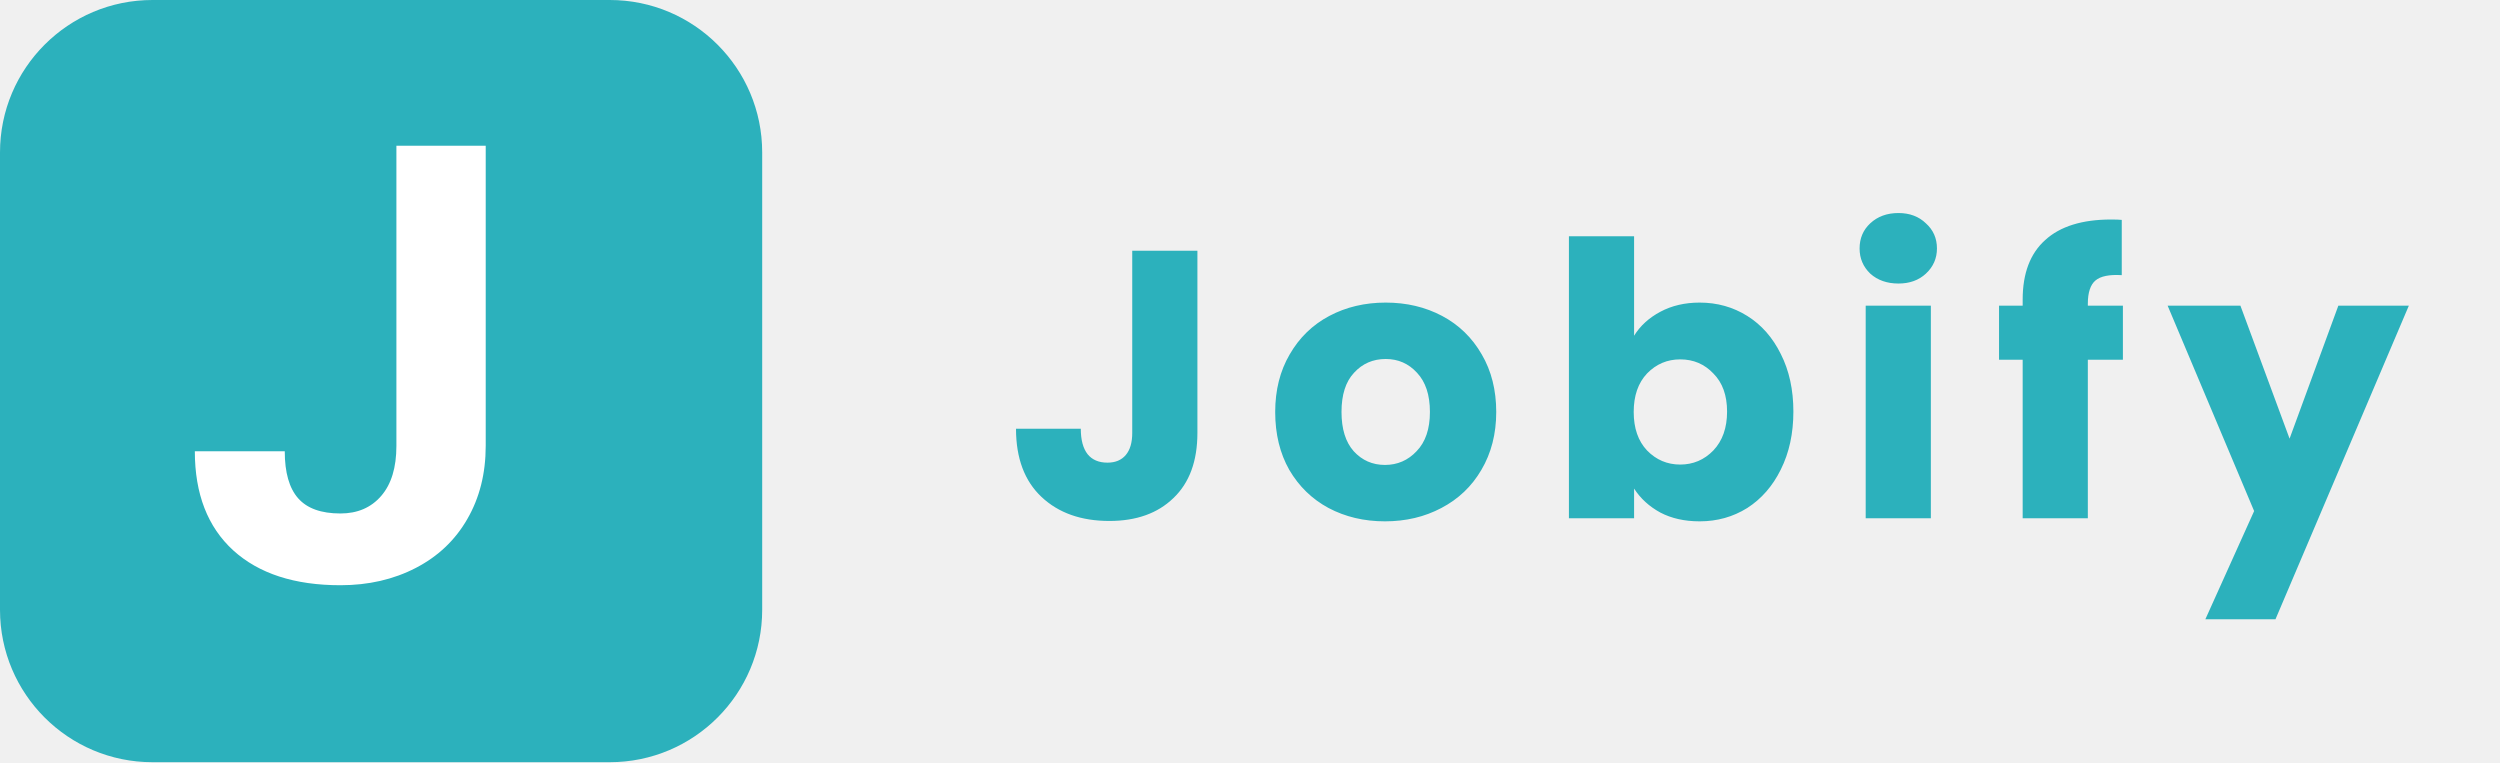
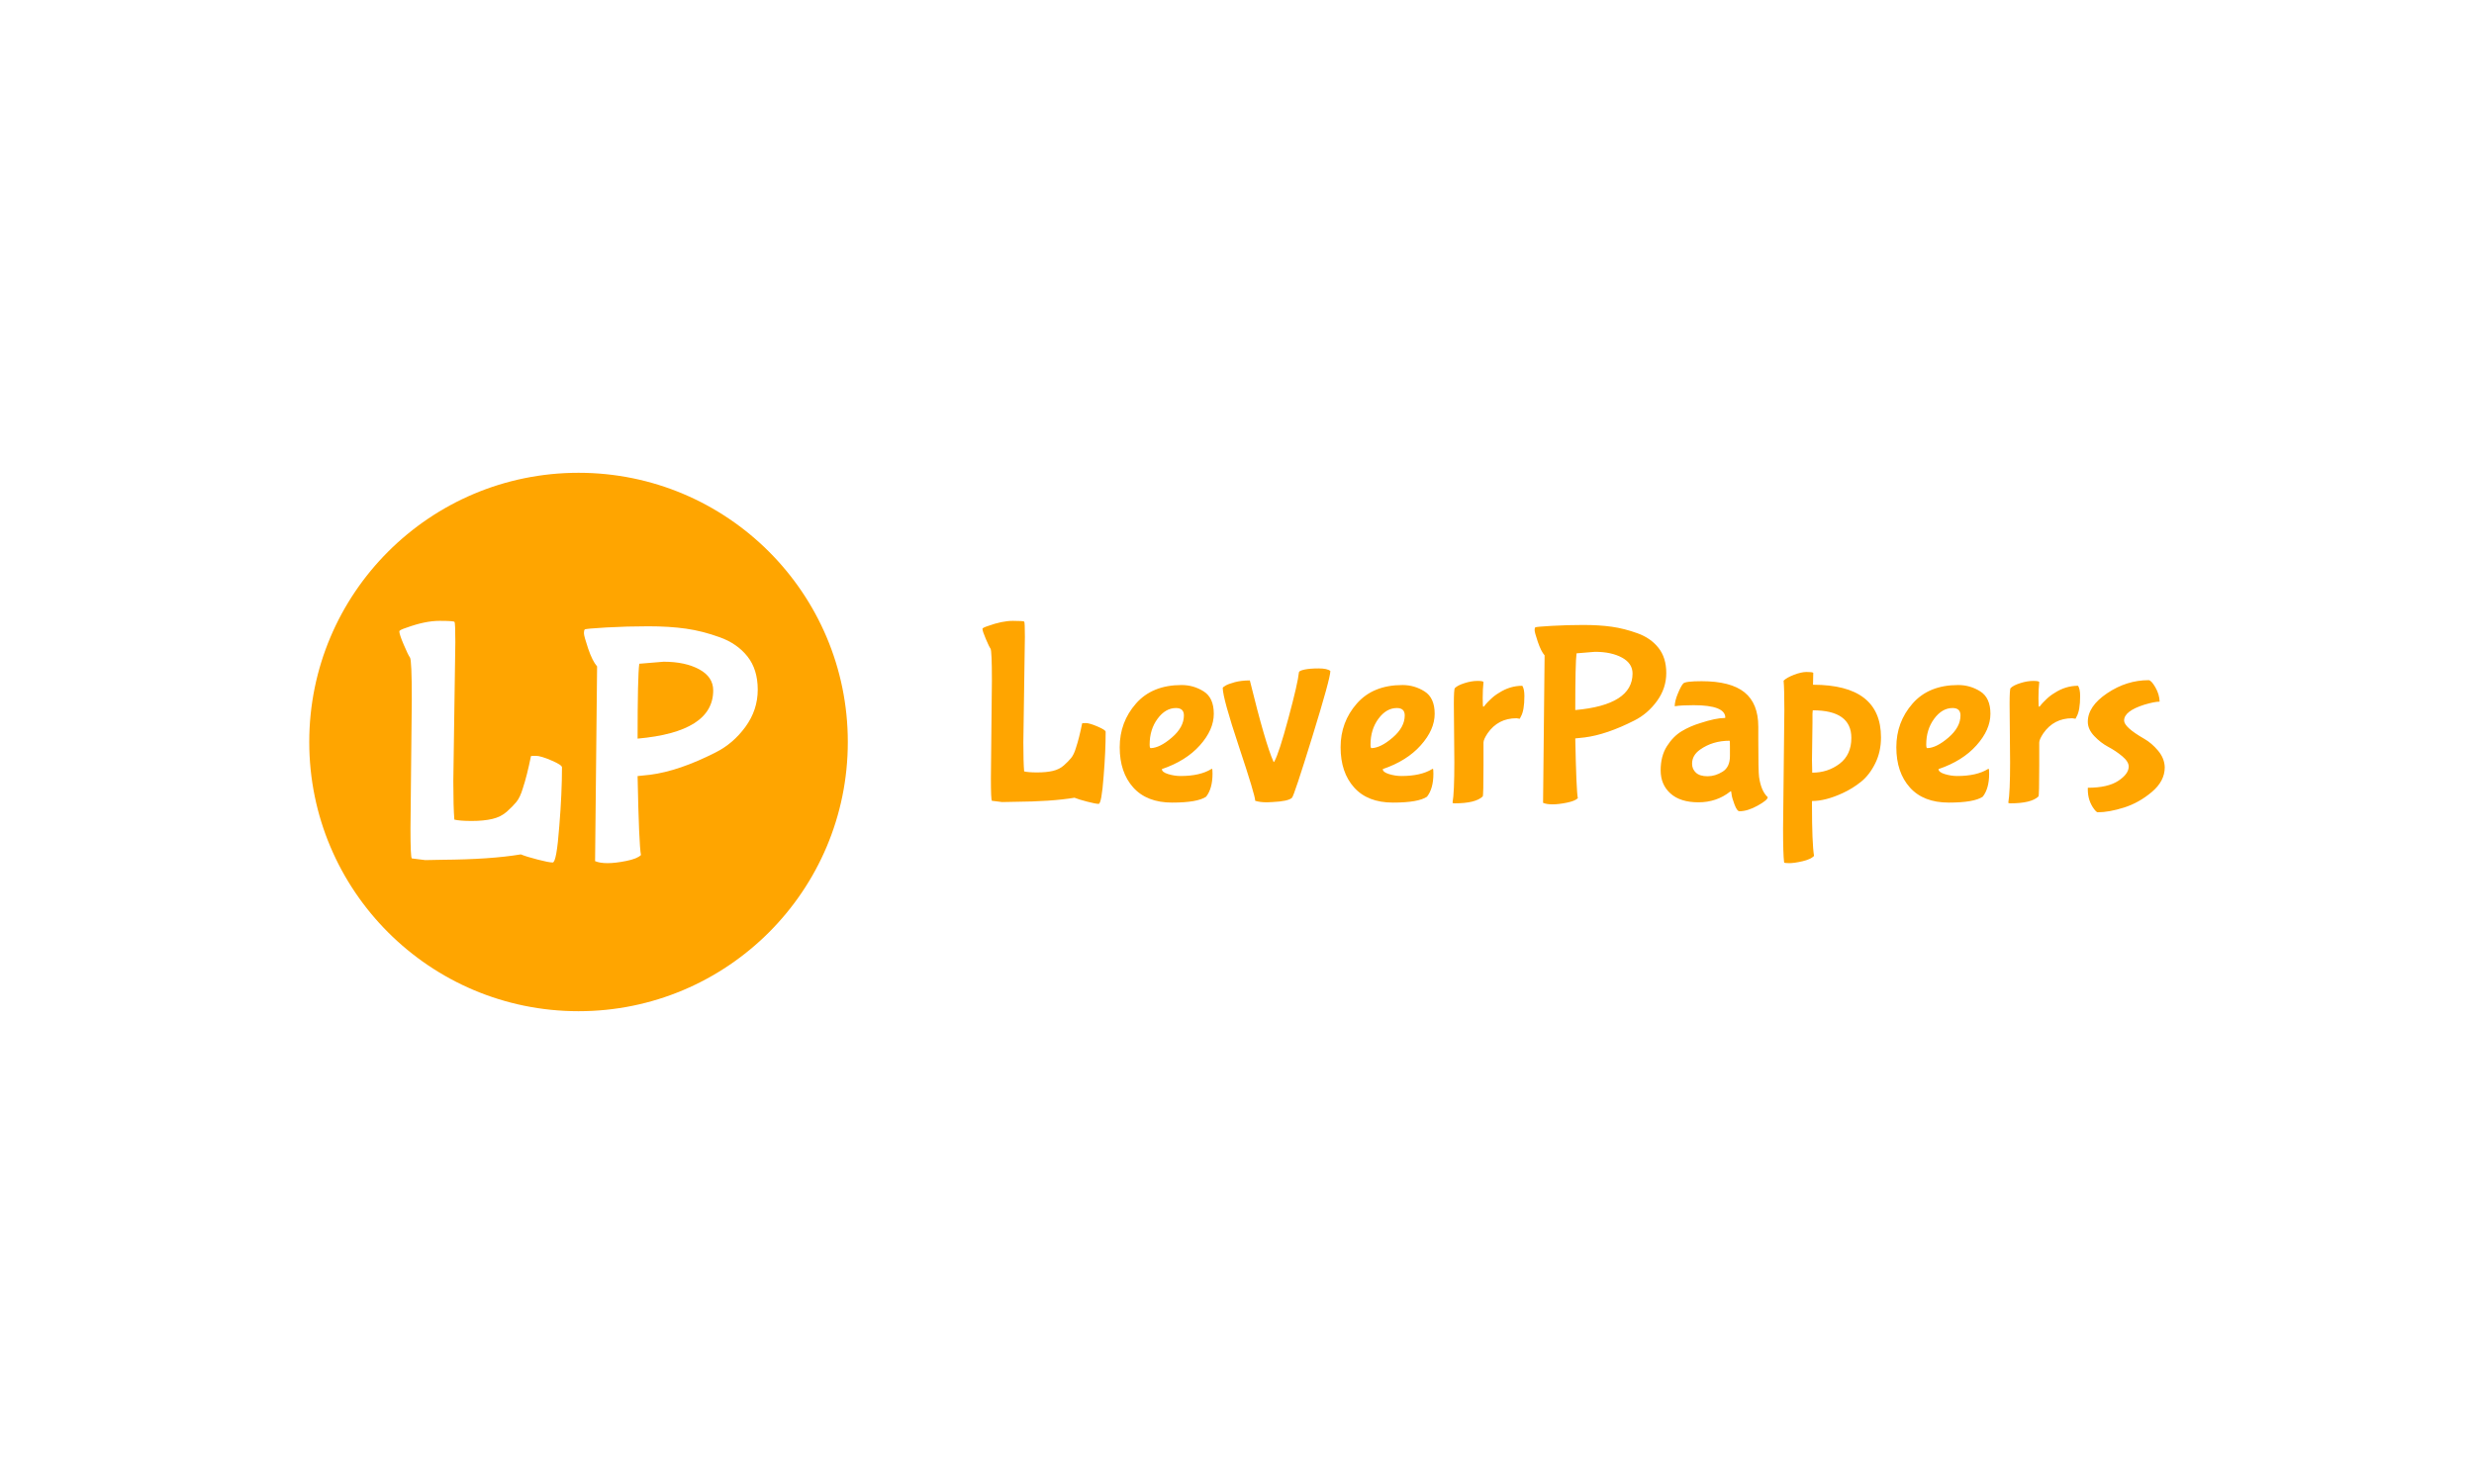
- <svg xmlns="http://www.w3.org/2000/svg" width="164" height="50" viewBox="0 0 164 50" fill="none">
-   <path d="M78.55 16.45V28.4C78.55 30.25 78.025 31.675 76.975 32.675C75.942 33.675 74.542 34.175 72.775 34.175C70.925 34.175 69.442 33.65 68.325 32.6C67.208 31.55 66.65 30.058 66.65 28.125H70.9C70.9 28.858 71.05 29.417 71.35 29.8C71.65 30.167 72.083 30.35 72.65 30.35C73.167 30.35 73.567 30.183 73.85 29.85C74.133 29.517 74.275 29.033 74.275 28.4V16.45H78.55ZM90.853 34.2C89.487 34.2 88.253 33.908 87.153 33.325C86.07 32.742 85.212 31.908 84.578 30.825C83.962 29.742 83.653 28.475 83.653 27.025C83.653 25.592 83.97 24.333 84.603 23.25C85.237 22.15 86.103 21.308 87.203 20.725C88.303 20.142 89.537 19.85 90.903 19.85C92.27 19.85 93.503 20.142 94.603 20.725C95.703 21.308 96.57 22.15 97.203 23.25C97.837 24.333 98.153 25.592 98.153 27.025C98.153 28.458 97.828 29.725 97.178 30.825C96.545 31.908 95.67 32.742 94.553 33.325C93.453 33.908 92.22 34.2 90.853 34.2ZM90.853 30.5C91.67 30.5 92.362 30.2 92.928 29.6C93.511 29 93.803 28.142 93.803 27.025C93.803 25.908 93.52 25.05 92.953 24.45C92.403 23.85 91.72 23.55 90.903 23.55C90.07 23.55 89.378 23.85 88.828 24.45C88.278 25.033 88.003 25.892 88.003 27.025C88.003 28.142 88.27 29 88.803 29.6C89.353 30.2 90.037 30.5 90.853 30.5ZM107.196 22.025C107.596 21.375 108.171 20.85 108.921 20.45C109.671 20.05 110.529 19.85 111.496 19.85C112.646 19.85 113.688 20.142 114.621 20.725C115.554 21.308 116.288 22.142 116.821 23.225C117.371 24.308 117.646 25.567 117.646 27C117.646 28.433 117.371 29.7 116.821 30.8C116.288 31.883 115.554 32.725 114.621 33.325C113.688 33.908 112.646 34.2 111.496 34.2C110.513 34.2 109.654 34.008 108.921 33.625C108.188 33.225 107.613 32.7 107.196 32.05V34H102.921V15.5H107.196V22.025ZM113.296 27C113.296 25.933 112.996 25.1 112.396 24.5C111.813 23.883 111.088 23.575 110.221 23.575C109.371 23.575 108.646 23.883 108.046 24.5C107.463 25.117 107.171 25.958 107.171 27.025C107.171 28.092 107.463 28.933 108.046 29.55C108.646 30.167 109.371 30.475 110.221 30.475C111.071 30.475 111.796 30.167 112.396 29.55C112.996 28.917 113.296 28.067 113.296 27ZM124.539 18.6C123.789 18.6 123.172 18.383 122.689 17.95C122.222 17.5 121.989 16.95 121.989 16.3C121.989 15.633 122.222 15.083 122.689 14.65C123.172 14.2 123.789 13.975 124.539 13.975C125.272 13.975 125.872 14.2 126.339 14.65C126.822 15.083 127.064 15.633 127.064 16.3C127.064 16.95 126.822 17.5 126.339 17.95C125.872 18.383 125.272 18.6 124.539 18.6ZM126.664 20.05V34H122.389V20.05H126.664ZM139.262 23.6H136.962V34H132.687V23.6H131.137V20.05H132.687V19.65C132.687 17.933 133.179 16.633 134.162 15.75C135.145 14.85 136.587 14.4 138.487 14.4C138.804 14.4 139.037 14.408 139.187 14.425V18.05C138.37 18 137.795 18.117 137.462 18.4C137.129 18.683 136.962 19.192 136.962 19.925V20.05H139.262V23.6ZM158.021 20.05L149.271 40.625H144.671L147.871 33.525L142.196 20.05H146.971L150.196 28.775L153.396 20.05H158.021Z" fill="#2CB1BC" />
-   <rect width="50" height="50" rx="10" fill="#2CB1BC" />
-   <path d="M26.004 9.562H31.863V29.25C31.863 31.06 31.46 32.661 30.652 34.055C29.858 35.435 28.732 36.503 27.273 37.258C25.815 38.013 24.168 38.391 22.332 38.391C19.324 38.391 16.98 37.629 15.301 36.105C13.621 34.569 12.781 32.401 12.781 29.602H18.68C18.68 30.995 18.973 32.023 19.559 32.688C20.145 33.352 21.069 33.684 22.332 33.684C23.452 33.684 24.344 33.3 25.008 32.531C25.672 31.763 26.004 30.669 26.004 29.25V9.562Z" fill="white" />
+ <svg xmlns="http://www.w3.org/2000/svg" version="1.1" width="100%" height="100%" viewBox="0 0 1000 600">
+   <rect width="1000" height="600" x="0" y="0" fill="#ffffff" />
+   <g>
+     <circle r="166.667" cx="358.071" cy="380.293" fill="#ffa500" transform="matrix(0.653067,0,0,0.653067,0,51.64291)" />
+     <path d="M281.824 318.466L281.824 318.466L280.576 404.52Q280.576 420.622 281.214 428.34L281.214 428.34Q284.551 429.181 291.949 429.181Q299.377 429.181 304.715 427.934Q310.025 426.686 313.68 423.437Q317.336 420.187 319.628 417.373Q321.949 414.558 323.603 408.93L323.603 408.93Q326.127 401.386 328.622 389.085L328.622 389.085Q328.622 388.852 331.64 388.852Q334.686 388.852 341.272 391.696Q347.829 394.51 347.829 395.961L347.829 395.961Q347.829 412.063 346.176 432.315L346.176 432.315Q344.493 454.887 342.085 454.887Q339.706 454.887 332.8 453.088Q325.895 451.319 322.355 449.868L322.355 449.868Q303.555 453.001 273.671 453.204L273.671 453.204L263.226 453.408L254.87 452.363Q254.058 451.522 254.058 433.997L254.058 433.997L254.87 353.978Q254.87 329.549 253.738 327.982Q252.578 326.415 249.88 320.032Q247.152 313.649 247.152 311.792L247.152 311.792Q247.152 310.951 251.736 309.471L251.736 309.471Q263.226 305.293 272.017 305.293Q280.779 305.293 281.301 305.932Q281.824 306.57 281.824 318.466ZM394.628 378.204L394.628 378.204Q441.427 374.027 441.427 348.35L441.427 348.35Q441.427 339.994 432.752 335.293Q424.077 330.593 410.731 330.593L410.731 330.593L395.673 331.841Q394.628 339.355 394.628 378.204ZM396.717 450.274Q394.425 452.566 387.636 453.93Q380.847 455.293 376.03 455.293Q371.243 455.293 368.313 454.046L368.313 454.046L369.56 333.495Q366.63 330.158 364.019 322.44Q361.408 314.694 361.408 312.924Q361.408 311.154 361.93 310.632Q362.452 310.11 375.305 309.384Q388.158 308.659 401.214 308.659Q414.27 308.659 424.512 310.11Q434.754 311.56 445.489 315.448Q456.253 319.307 462.636 327.344Q468.99 335.38 468.99 347.914Q468.99 360.448 461.388 370.893Q453.758 381.338 442.878 386.763L442.878 386.763Q420.334 398.253 402.375 400.574L402.375 400.574L394.628 401.386Q395.47 444.007 396.717 450.274L396.717 450.274Z " fill="#ffffff" transform="matrix(0.653067,0,0,0.653067,0,51.64291)" />
+     <path d="M634.331 315.27L634.331 315.27L633.386 380.447Q633.386 392.643 633.87 398.489L633.87 398.489Q636.397 399.126 642 399.126Q647.626 399.126 651.669 398.181Q655.69 397.236 658.459 394.775Q661.228 392.314 662.964 390.182Q664.722 388.051 665.975 383.787L665.975 383.787Q667.886 378.074 669.776 368.757L669.776 368.757Q669.776 368.581 672.062 368.581Q674.369 368.581 679.357 370.734Q684.324 372.866 684.324 373.965L684.324 373.965Q684.324 386.161 683.071 401.499L683.071 401.499Q681.797 418.596 679.973 418.596Q678.171 418.596 672.941 417.233Q667.711 415.893 665.03 414.794L665.03 414.794Q650.79 417.167 628.156 417.321L628.156 417.321L620.245 417.475L613.916 416.684Q613.301 416.046 613.301 402.774L613.301 402.774L613.916 342.167Q613.916 323.664 613.059 322.478Q612.18 321.291 610.137 316.457Q608.071 311.622 608.071 310.216L608.071 310.216Q608.071 309.579 611.543 308.458L611.543 308.458Q620.245 305.293 626.903 305.293Q633.54 305.293 633.935 305.777Q634.331 306.26 634.331 315.27ZM732.756 363.834L732.756 363.834Q732.756 359.264 727.834 359.264L727.834 359.264Q721.351 359.264 716.451 365.9Q711.55 372.536 711.55 381.876L711.55 381.876Q711.55 384.095 712.188 384.095L712.188 384.095Q717.879 383.941 725.307 377.525Q732.756 371.13 732.756 363.834ZM746.512 414.157L746.512 414.157Q741.129 417.804 725.46 417.804Q709.814 417.804 701.42 408.465Q693.026 399.126 693.026 383.546Q693.026 367.966 703.09 356.495Q713.133 345.024 731.328 345.024L731.328 345.024Q738.755 345.024 745.018 348.979Q751.259 352.935 751.259 362.823Q751.259 372.712 742.645 382.359Q734.009 392.006 719.132 397.06L719.132 397.06Q719.132 398.972 723.021 400.159Q726.889 401.345 730.69 401.345L730.69 401.345Q742.711 401.345 749.677 397.06L749.677 397.06Q749.831 396.906 750.16 396.906Q750.468 396.906 750.468 399.917L750.468 399.917Q750.468 409.102 746.512 414.157ZM787.495 417.475L784.177 417.629Q779.738 417.629 776.882 416.684L776.882 416.684Q776.882 413.366 766.839 383.216Q756.797 353.089 756.797 346.76L756.797 346.76Q756.797 346.43 758.467 345.419Q760.115 344.387 764.224 343.266Q768.355 342.167 773.563 342.167L773.563 342.167Q783.21 381.414 788.133 392.314L788.133 392.314Q788.286 393.105 788.748 392.314L788.748 392.314Q791.605 387.259 797.45 365.504Q803.317 343.749 803.954 337.113L803.954 337.113Q804.108 336.146 807.426 335.443Q810.745 334.74 816.128 334.74Q821.512 334.74 823.402 336.322L823.402 336.322Q823.402 340.893 812.173 377.217Q800.944 413.519 799.669 414.794L799.669 414.794Q797.45 417.013 787.495 417.475L787.495 417.475ZM869.439 363.834L869.439 363.834Q869.439 359.264 864.539 359.264L864.539 359.264Q858.056 359.264 853.156 365.9Q848.256 372.536 848.256 381.876L848.256 381.876Q848.256 384.095 848.871 384.095L848.871 384.095Q854.584 383.941 862.012 377.525Q869.439 371.13 869.439 363.834ZM883.218 414.157L883.218 414.157Q877.834 417.804 862.166 417.804Q846.498 417.804 838.125 408.465Q829.731 399.126 829.731 383.546Q829.731 367.966 839.773 356.495Q849.838 345.024 868.033 345.024L868.033 345.024Q875.46 345.024 881.701 348.979Q887.964 352.935 887.964 362.823Q887.964 372.712 879.328 382.359Q870.714 392.006 855.837 397.06L855.837 397.06Q855.837 398.972 859.726 400.159Q863.594 401.345 867.396 401.345L867.396 401.345Q879.416 401.345 886.382 397.06L886.382 397.06Q886.536 396.906 886.843 396.906Q887.173 396.906 887.173 399.917L887.173 399.917Q887.173 409.102 883.218 414.157ZM900.138 392.797L900.138 392.797L899.831 356.89Q899.831 347.551 900.468 346.914L900.468 346.914Q902.204 345.178 906.467 343.837Q910.752 342.475 914.466 342.475Q918.179 342.475 918.179 343.266L918.179 343.266Q917.696 347.551 917.696 353.001Q917.696 358.472 918.026 358.472Q918.333 358.472 918.663 358.077Q918.971 357.681 919.674 356.802Q920.399 355.923 922.684 353.726Q924.992 351.506 927.673 349.924L927.673 349.924Q934.485 345.485 942.22 345.485L942.22 345.485Q943.494 347.551 943.494 351.814L943.494 351.814Q943.494 360.846 941.275 364.625L941.275 364.625L940.638 365.9L938.594 365.592Q927.189 365.592 920.707 374.91L920.707 374.91Q918.179 378.711 918.179 380.623L918.179 380.623L918.179 394.533Q918.179 413.519 917.696 414.003L917.696 414.003Q913.279 418.266 900.292 418.266L900.292 418.266Q899.039 418.266 899.039 417.804L899.039 417.804Q900.138 411.629 900.138 392.797ZM974.984 360.516L974.984 360.516Q1010.43 357.352 1010.43 337.904L1010.43 337.904Q1010.43 331.575 1003.859 328.015Q997.289 324.455 987.158 324.455L987.158 324.455L975.775 325.4Q974.984 331.092 974.984 360.516ZM976.567 415.102Q974.83 416.838 969.688 417.87Q964.546 418.903 960.898 418.903Q957.251 418.903 955.053 417.958L955.053 417.958L955.998 326.653Q953.779 324.126 951.801 318.281Q949.823 312.413 949.823 311.073Q949.823 309.732 950.219 309.337Q950.614 308.941 960.349 308.392Q970.084 307.843 979.973 307.843Q989.861 307.843 997.596 308.941Q1005.353 310.04 1013.506 312.985Q1021.659 315.907 1026.471 321.994Q1031.306 328.081 1031.306 337.574Q1031.306 347.068 1025.526 354.978Q1019.747 362.889 1011.528 366.999L1011.528 366.999Q994.432 375.701 980.83 377.459L980.83 377.459L974.984 378.074Q975.622 410.355 976.567 415.102L976.567 415.102ZM1088.264 370.8L1088.264 378.865Q1088.264 398.642 1088.748 401.983L1088.748 401.983Q1090 410.685 1094.11 414.464L1094.11 414.464Q1094.11 416.222 1087.869 419.694Q1081.628 423.166 1076.552 423.166L1076.552 423.166Q1075.123 423.166 1073.541 418.991Q1071.959 414.794 1071.739 412.728Q1071.498 410.685 1071.344 410.685L1071.344 410.685L1070.86 410.992Q1062.466 417.629 1051.237 417.629Q1040.008 417.629 1033.921 412.179Q1027.834 406.729 1027.834 397.851Q1027.834 388.995 1031.701 382.908Q1035.569 376.821 1040.799 373.657Q1046.029 370.493 1052.358 368.581L1052.358 368.581Q1062.005 365.416 1067.542 365.416L1067.542 365.416L1067.85 365.263Q1067.85 357.506 1048.226 357.506L1048.226 357.506Q1040.491 357.506 1036.69 358.143L1036.69 358.143L1036.536 358.143Q1036.536 354.978 1038.513 350.232Q1040.491 345.485 1041.832 344.057Q1043.172 342.651 1053.149 342.651L1053.149 342.651Q1071.168 342.651 1079.716 349.529Q1088.264 356.407 1088.264 370.8L1088.264 370.8ZM1070.707 388.995L1070.707 388.995L1070.707 382.996Q1070.707 379.502 1070.553 379.502L1070.553 379.502Q1059.939 379.502 1052.182 385.04L1052.182 385.04Q1047.281 388.534 1047.281 393.742L1047.281 393.742Q1047.281 397.06 1049.655 399.28Q1052.028 401.499 1056.862 401.499Q1061.675 401.499 1066.202 398.642Q1070.707 395.808 1070.707 388.995ZM1122.281 337.421L1122.281 337.421L1122.128 344.848Q1164.209 344.848 1164.209 377.459L1164.209 377.459Q1164.209 386.315 1160.649 393.5Q1157.089 400.708 1151.859 404.905Q1146.651 409.102 1140.477 411.937L1140.477 411.937Q1129.885 416.838 1121.49 416.838L1121.49 416.838L1121.49 419.211Q1121.49 442.944 1122.765 450.855L1122.765 450.855Q1120.699 452.92 1115.645 454.107Q1110.569 455.293 1107.404 455.293Q1104.24 455.293 1104.24 454.81L1104.24 454.81Q1103.603 449.756 1103.603 433.934L1103.603 433.934L1104.394 360.362Q1104.394 347.397 1103.932 342.321L1103.932 342.321Q1105.822 340.431 1110.327 338.695Q1114.854 336.937 1118.172 336.937Q1121.49 336.937 1122.281 337.421ZM1121.798 368.119L1121.49 391.369L1121.644 399.28Q1131.291 399.28 1138.587 393.742Q1145.86 388.204 1145.86 377.766L1145.86 377.766Q1145.86 360.67 1121.974 360.67L1121.974 360.67L1121.798 362.736Q1121.798 364.801 1121.798 368.119L1121.798 368.119ZM1213.411 363.834L1213.411 363.834Q1213.411 359.264 1208.511 359.264L1208.511 359.264Q1202.028 359.264 1197.128 365.9Q1192.205 372.536 1192.205 381.876L1192.205 381.876Q1192.205 384.095 1192.842 384.095L1192.842 384.095Q1198.534 383.941 1205.983 377.525Q1213.411 371.13 1213.411 363.834ZM1227.189 414.157L1227.189 414.157Q1221.805 417.804 1206.137 417.804Q1190.469 417.804 1182.097 408.465Q1173.702 399.126 1173.702 383.546Q1173.702 367.966 1183.745 356.495Q1193.787 345.024 1211.983 345.024L1211.983 345.024Q1219.432 345.024 1225.673 348.979Q1231.936 352.935 1231.936 362.823Q1231.936 372.712 1223.3 382.359Q1214.685 392.006 1199.808 397.06L1199.808 397.06Q1199.808 398.972 1203.676 400.159Q1207.566 401.345 1211.367 401.345L1211.367 401.345Q1223.387 401.345 1230.353 397.06L1230.353 397.06Q1230.507 396.906 1230.815 396.906Q1231.145 396.906 1231.145 399.917L1231.145 399.917Q1231.145 409.102 1227.189 414.157ZM1244.11 392.797L1244.11 392.797L1243.802 356.89Q1243.802 347.551 1244.417 346.914L1244.417 346.914Q1246.175 345.178 1250.438 343.837Q1254.702 342.475 1258.437 342.475Q1262.151 342.475 1262.151 343.266L1262.151 343.266Q1261.668 347.551 1261.668 353.001Q1261.668 358.472 1261.997 358.472Q1262.305 358.472 1262.612 358.077Q1262.942 357.681 1263.645 356.802Q1264.37 355.923 1266.656 353.726Q1268.941 351.506 1271.644 349.924L1271.644 349.924Q1278.434 345.485 1286.191 345.485L1286.191 345.485Q1287.466 347.551 1287.466 351.814L1287.466 351.814Q1287.466 360.846 1285.247 364.625L1285.247 364.625L1284.609 365.9L1282.566 365.592Q1271.161 365.592 1264.678 374.91L1264.678 374.91Q1262.151 378.711 1262.151 380.623L1262.151 380.623L1262.151 394.533Q1262.151 413.519 1261.668 414.003L1261.668 414.003Q1257.251 418.266 1244.264 418.266L1244.264 418.266Q1243.011 418.266 1243.011 417.804L1243.011 417.804Q1244.11 411.629 1244.11 392.797ZM1339.832 395.961L1339.832 395.961Q1339.832 404.51 1331.833 411.234Q1323.856 417.958 1314.605 420.881Q1305.331 423.804 1298.387 423.804L1298.387 423.804Q1297.596 423.804 1296.168 421.914L1296.168 421.914Q1292.213 416.684 1292.213 409.718L1292.213 409.718L1292.213 408.619Q1304.54 408.619 1311.045 404.356Q1317.527 400.071 1317.527 395.478L1317.527 395.478Q1317.527 392.489 1313.572 389.149Q1309.617 385.831 1304.87 383.304Q1300.123 380.777 1296.168 376.58Q1292.213 372.383 1292.213 367.79L1292.213 367.79Q1292.213 358.143 1304.233 350.078Q1316.253 342.013 1329.855 342.013L1329.855 342.013Q1331.438 342.013 1333.987 346.364Q1336.514 350.715 1336.668 355.308L1336.668 355.308Q1333.503 355.308 1327.174 357.198L1327.174 357.198Q1314.671 361.153 1314.671 366.999L1314.671 366.999Q1314.671 371.13 1327.021 378.25L1327.021 378.25Q1331.767 380.931 1335.723 385.677Q1339.678 390.424 1339.832 395.961Z " fill="#ffa500" transform="matrix(0.653067,0,0,0.653067,0,51.64291)" />
+   </g>
</svg>
